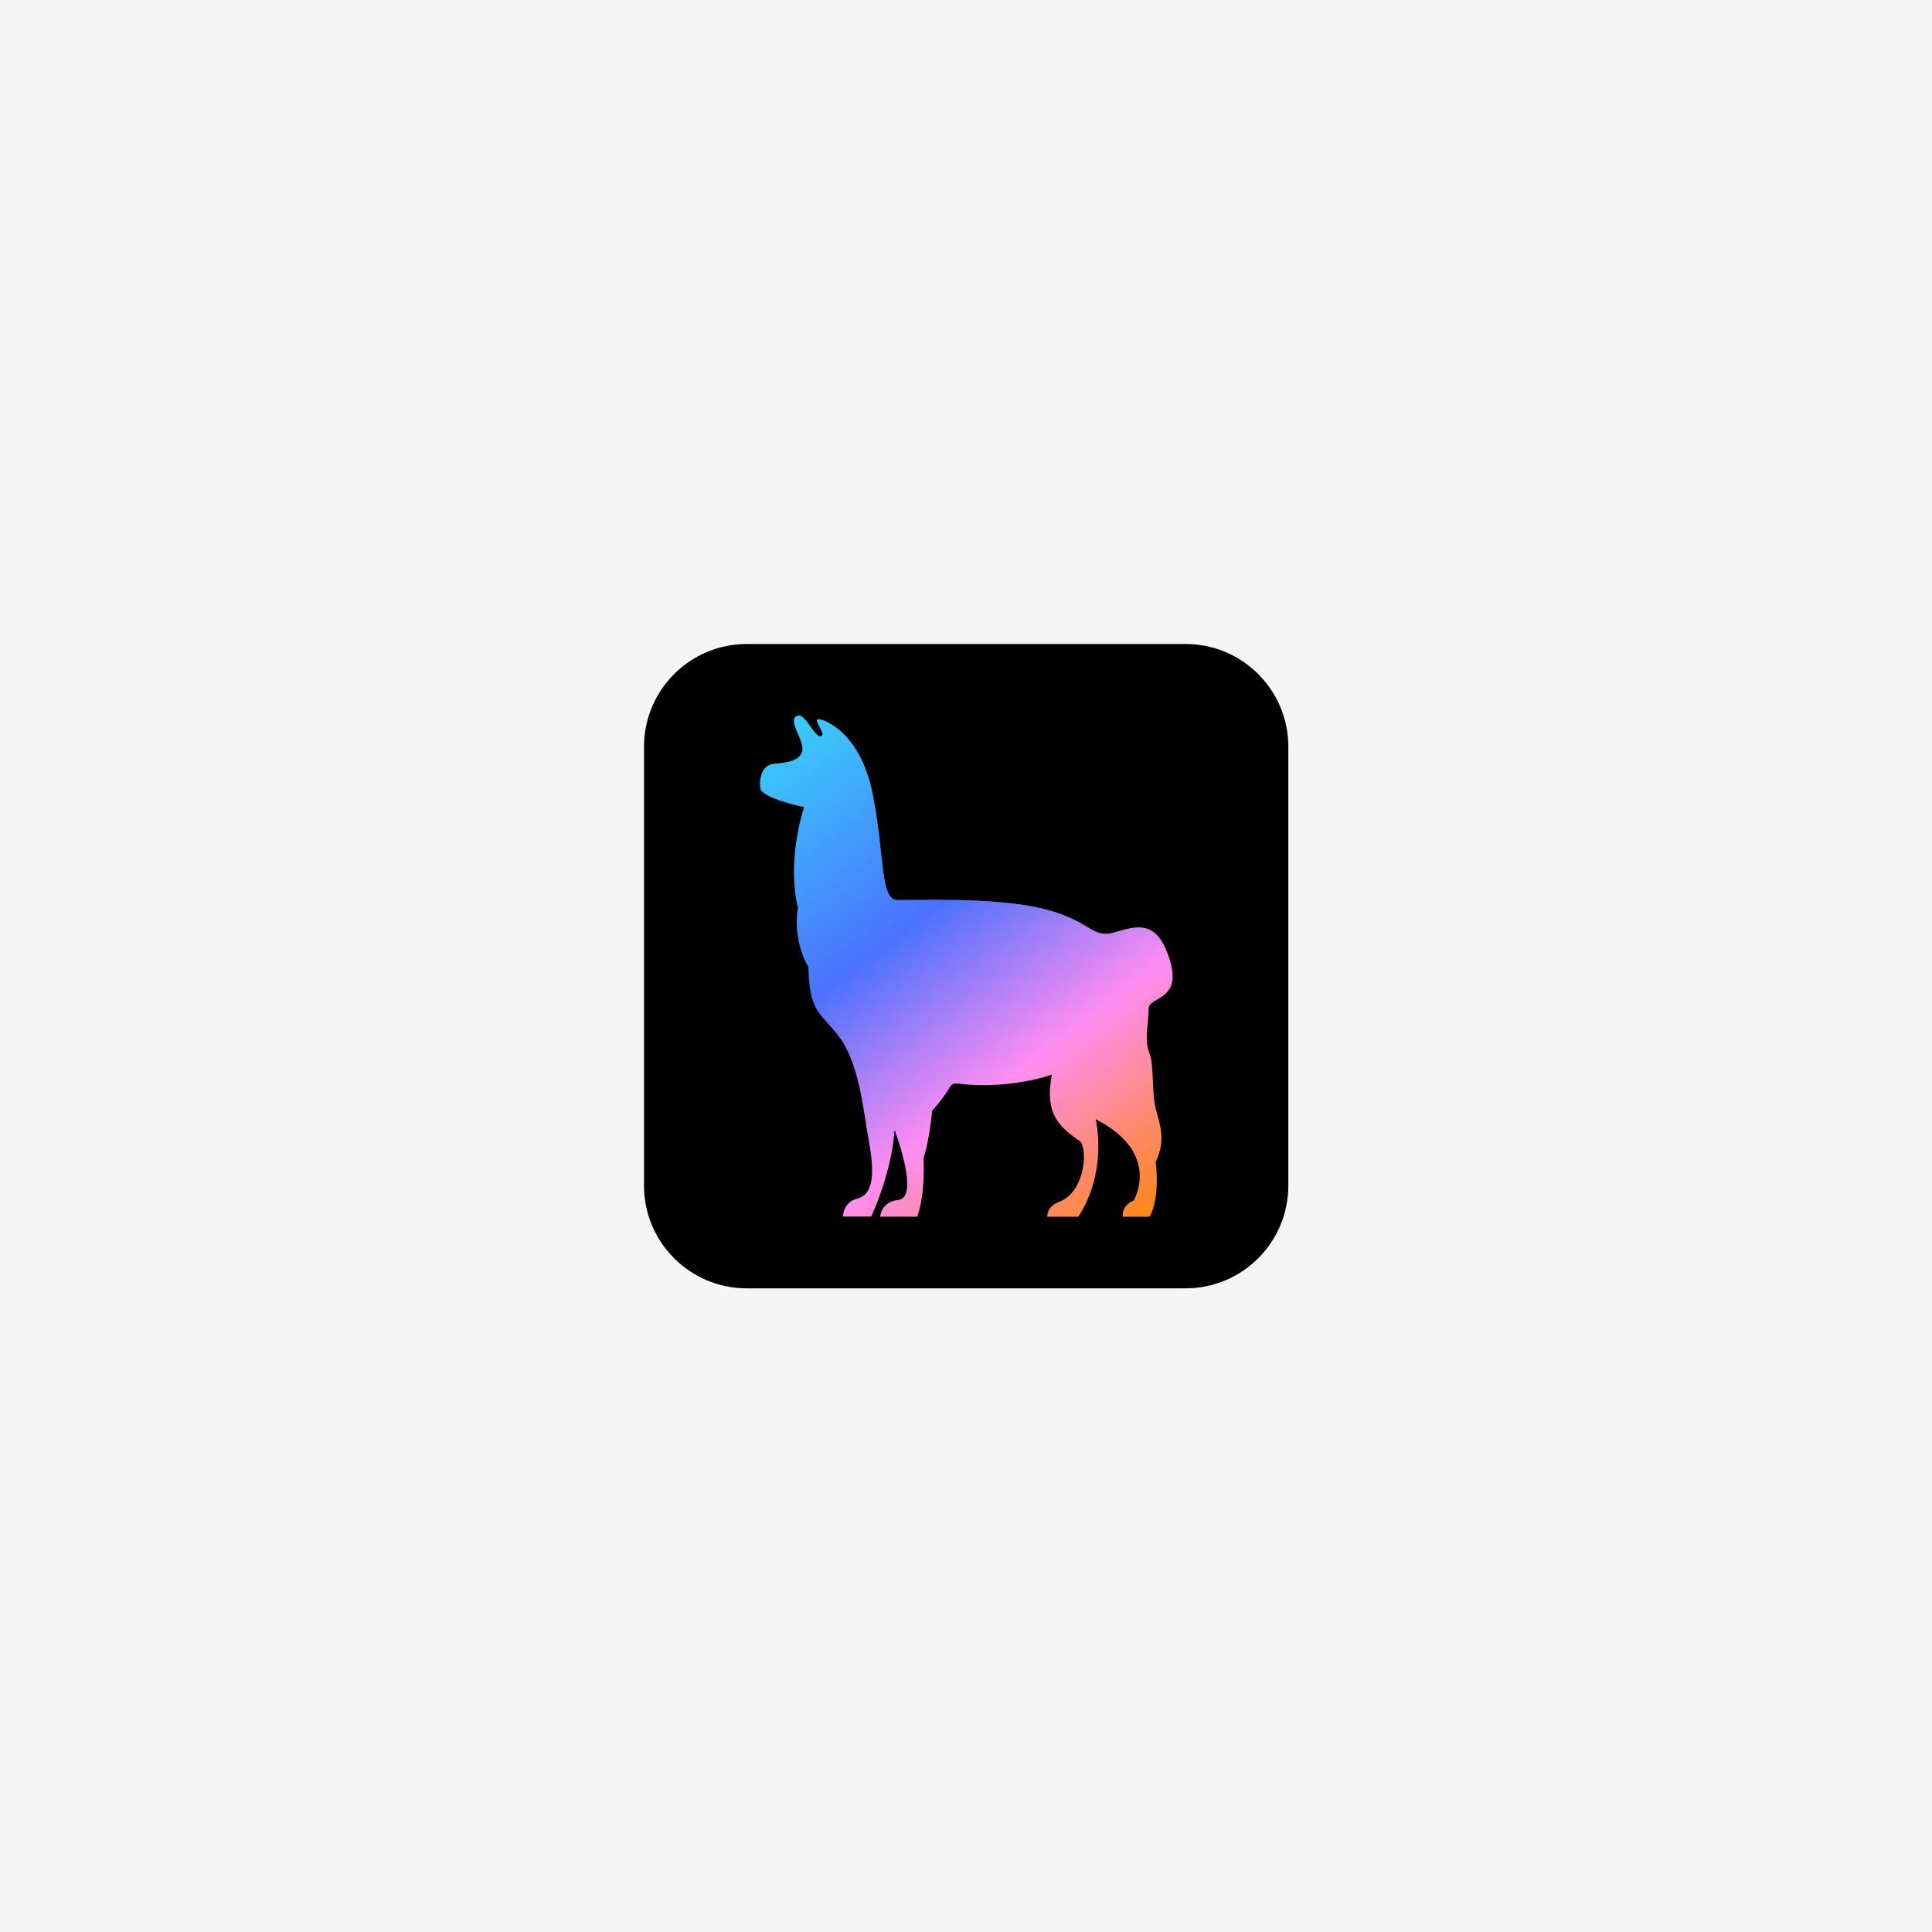
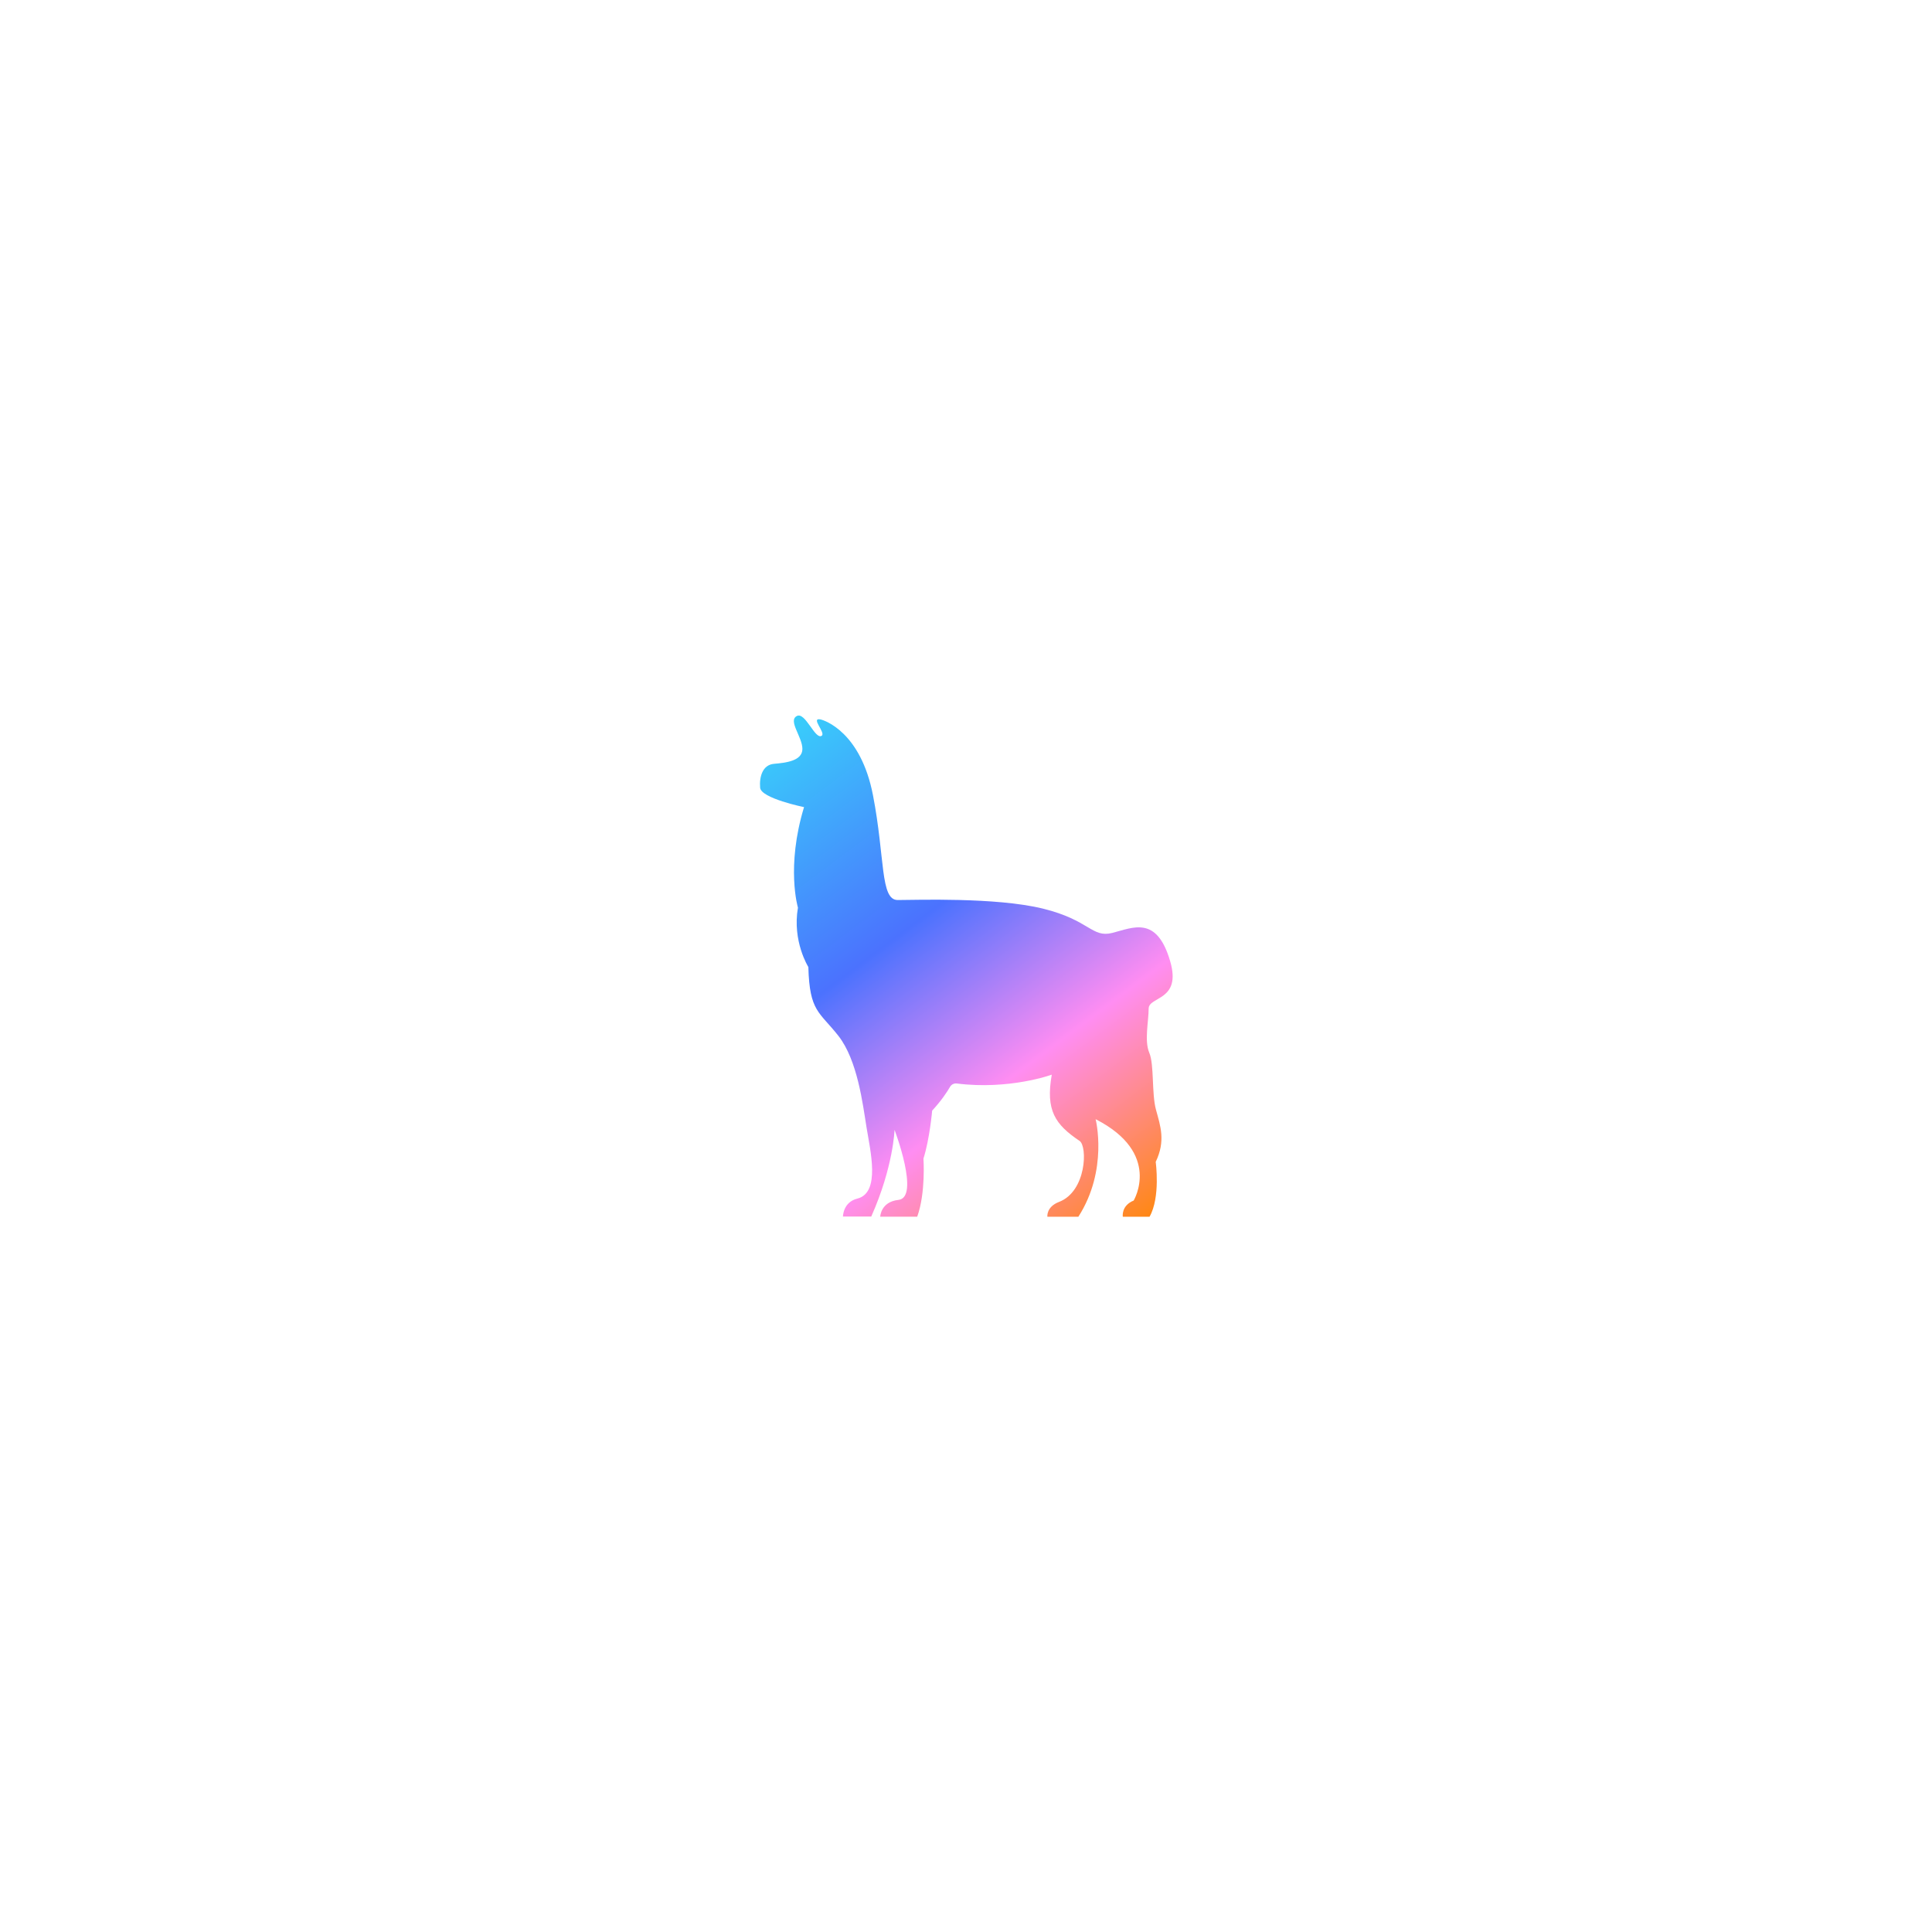
<svg xmlns="http://www.w3.org/2000/svg" width="282" height="282" viewBox="0 0 282 282" fill="none">
-   <rect width="282" height="282" fill="#F5F5F5" />
-   <path d="M173.05 94H109C100.716 94 94 100.716 94 109V173.05C94 181.334 100.716 188.05 109 188.05H173.05C181.334 188.05 188.05 181.334 188.05 173.05V109C188.05 100.716 181.334 94 173.05 94Z" fill="black" />
-   <path d="M165.48 175.22C165.48 175.22 169.63 168.31 159.92 163.36C159.92 163.36 161.8 170.75 157.4 177.6H152.88C152.88 177.6 152.68 176.16 154.59 175.43C158.59 173.89 158.75 167.32 157.58 166.53C154.01 164.13 152.6 162.08 153.52 156.86C153.52 156.86 147.34 159.12 139.66 158.15C139.26 158.1 138.87 158.29 138.67 158.64C138.26 159.35 137.43 160.63 136.06 162.11C136.06 162.11 135.71 166.2 134.79 169.11C134.79 169.11 135.14 174.09 133.88 177.59H128.48C128.48 177.59 128.54 175.42 131.14 175.14C134.32 174.8 130.57 164.91 130.57 164.91C130.57 164.91 130.41 170.3 127.17 177.57H123.04C123.04 177.57 123.04 175.47 125.14 174.95C128.55 174.1 127.03 167.96 126.48 164.55C125.93 161.13 125.16 154.74 122.37 151.19C119.58 147.64 118.16 147.67 117.99 141.15C117.99 141.15 115.62 137.41 116.47 132.48C116.47 132.48 114.7 126.56 117.36 117.81C117.36 117.81 111.07 116.53 110.95 114.97C110.82 113.41 111.29 111.64 112.97 111.49C114.65 111.34 117.11 111.09 117.12 109.32C117.12 107.55 114.98 105.2 116.31 104.51C117.55 103.86 118.99 108.05 119.94 107.39C120.56 106.96 118.25 104.7 119.76 105.01C120.38 105.14 125.64 106.88 127.42 116.06C129.2 125.24 128.46 131.37 131.03 131.37C133.6 131.37 145.35 130.94 152.21 132.62C159.07 134.3 159.35 136.93 162.36 136.17C165.37 135.41 168.83 133.59 170.79 140.26C172.52 146.13 167.66 145.39 167.66 147.23C167.66 149.07 167.01 151.92 167.75 153.66C168.49 155.4 168.08 159.6 168.73 161.98C169.38 164.36 170.16 166.52 168.69 169.59C168.69 169.59 169.41 174.76 167.79 177.6H163.89C163.89 177.6 163.61 175.98 165.51 175.22H165.48Z" fill="url(#paint0_linear_2_80)" />
+   <path d="M165.48 175.22C165.48 175.22 169.63 168.31 159.92 163.36C159.92 163.36 161.8 170.75 157.4 177.6H152.88C152.88 177.6 152.68 176.16 154.59 175.43C158.59 173.89 158.75 167.32 157.58 166.53C154.01 164.13 152.6 162.08 153.52 156.86C153.52 156.86 147.34 159.12 139.66 158.15C139.26 158.1 138.87 158.29 138.67 158.64C138.26 159.35 137.43 160.63 136.06 162.11C136.06 162.11 135.71 166.2 134.79 169.11C134.79 169.11 135.14 174.09 133.88 177.59H128.48C128.48 177.59 128.54 175.42 131.14 175.14C134.32 174.8 130.57 164.91 130.57 164.91C130.57 164.91 130.41 170.3 127.17 177.57H123.04C123.04 177.57 123.04 175.47 125.14 174.95C128.55 174.1 127.03 167.96 126.48 164.55C125.93 161.13 125.16 154.74 122.37 151.19C119.58 147.64 118.16 147.67 117.99 141.15C117.99 141.15 115.62 137.41 116.47 132.48C116.47 132.48 114.7 126.56 117.36 117.81C117.36 117.81 111.07 116.53 110.95 114.97C110.82 113.41 111.29 111.64 112.97 111.49C114.65 111.34 117.11 111.09 117.12 109.32C117.12 107.55 114.98 105.2 116.31 104.51C117.55 103.86 118.99 108.05 119.94 107.39C120.56 106.96 118.25 104.7 119.76 105.01C120.38 105.14 125.64 106.88 127.42 116.06C129.2 125.24 128.46 131.37 131.03 131.37C133.6 131.37 145.35 130.94 152.21 132.62C159.07 134.3 159.35 136.93 162.36 136.17C165.37 135.41 168.83 133.59 170.79 140.26C172.52 146.13 167.66 145.39 167.66 147.23C167.66 149.07 167.01 151.92 167.75 153.66C168.49 155.4 168.08 159.6 168.73 161.98C169.38 164.36 170.16 166.52 168.69 169.59C168.69 169.59 169.41 174.76 167.79 177.6H163.89C163.89 177.6 163.61 175.98 165.51 175.22H165.48Z" fill="url(#paint0_linear_99_20)" />
  <defs>
-     <linearGradient id="paint0_linear_2_80" x1="108.11" y1="106.46" x2="164.85" y2="182.26" gradientUnits="userSpaceOnUse">
+     <linearGradient id="paint0_linear_99_20" x1="108.11" y1="106.46" x2="164.85" y2="182.26" gradientUnits="userSpaceOnUse">
      <stop stop-color="#37D7FA" />
      <stop offset="0.4" stop-color="#4B72FE" />
      <stop offset="0.68" stop-color="#FF8DF2" />
      <stop offset="1" stop-color="#FF8705" />
    </linearGradient>
  </defs>
</svg>
